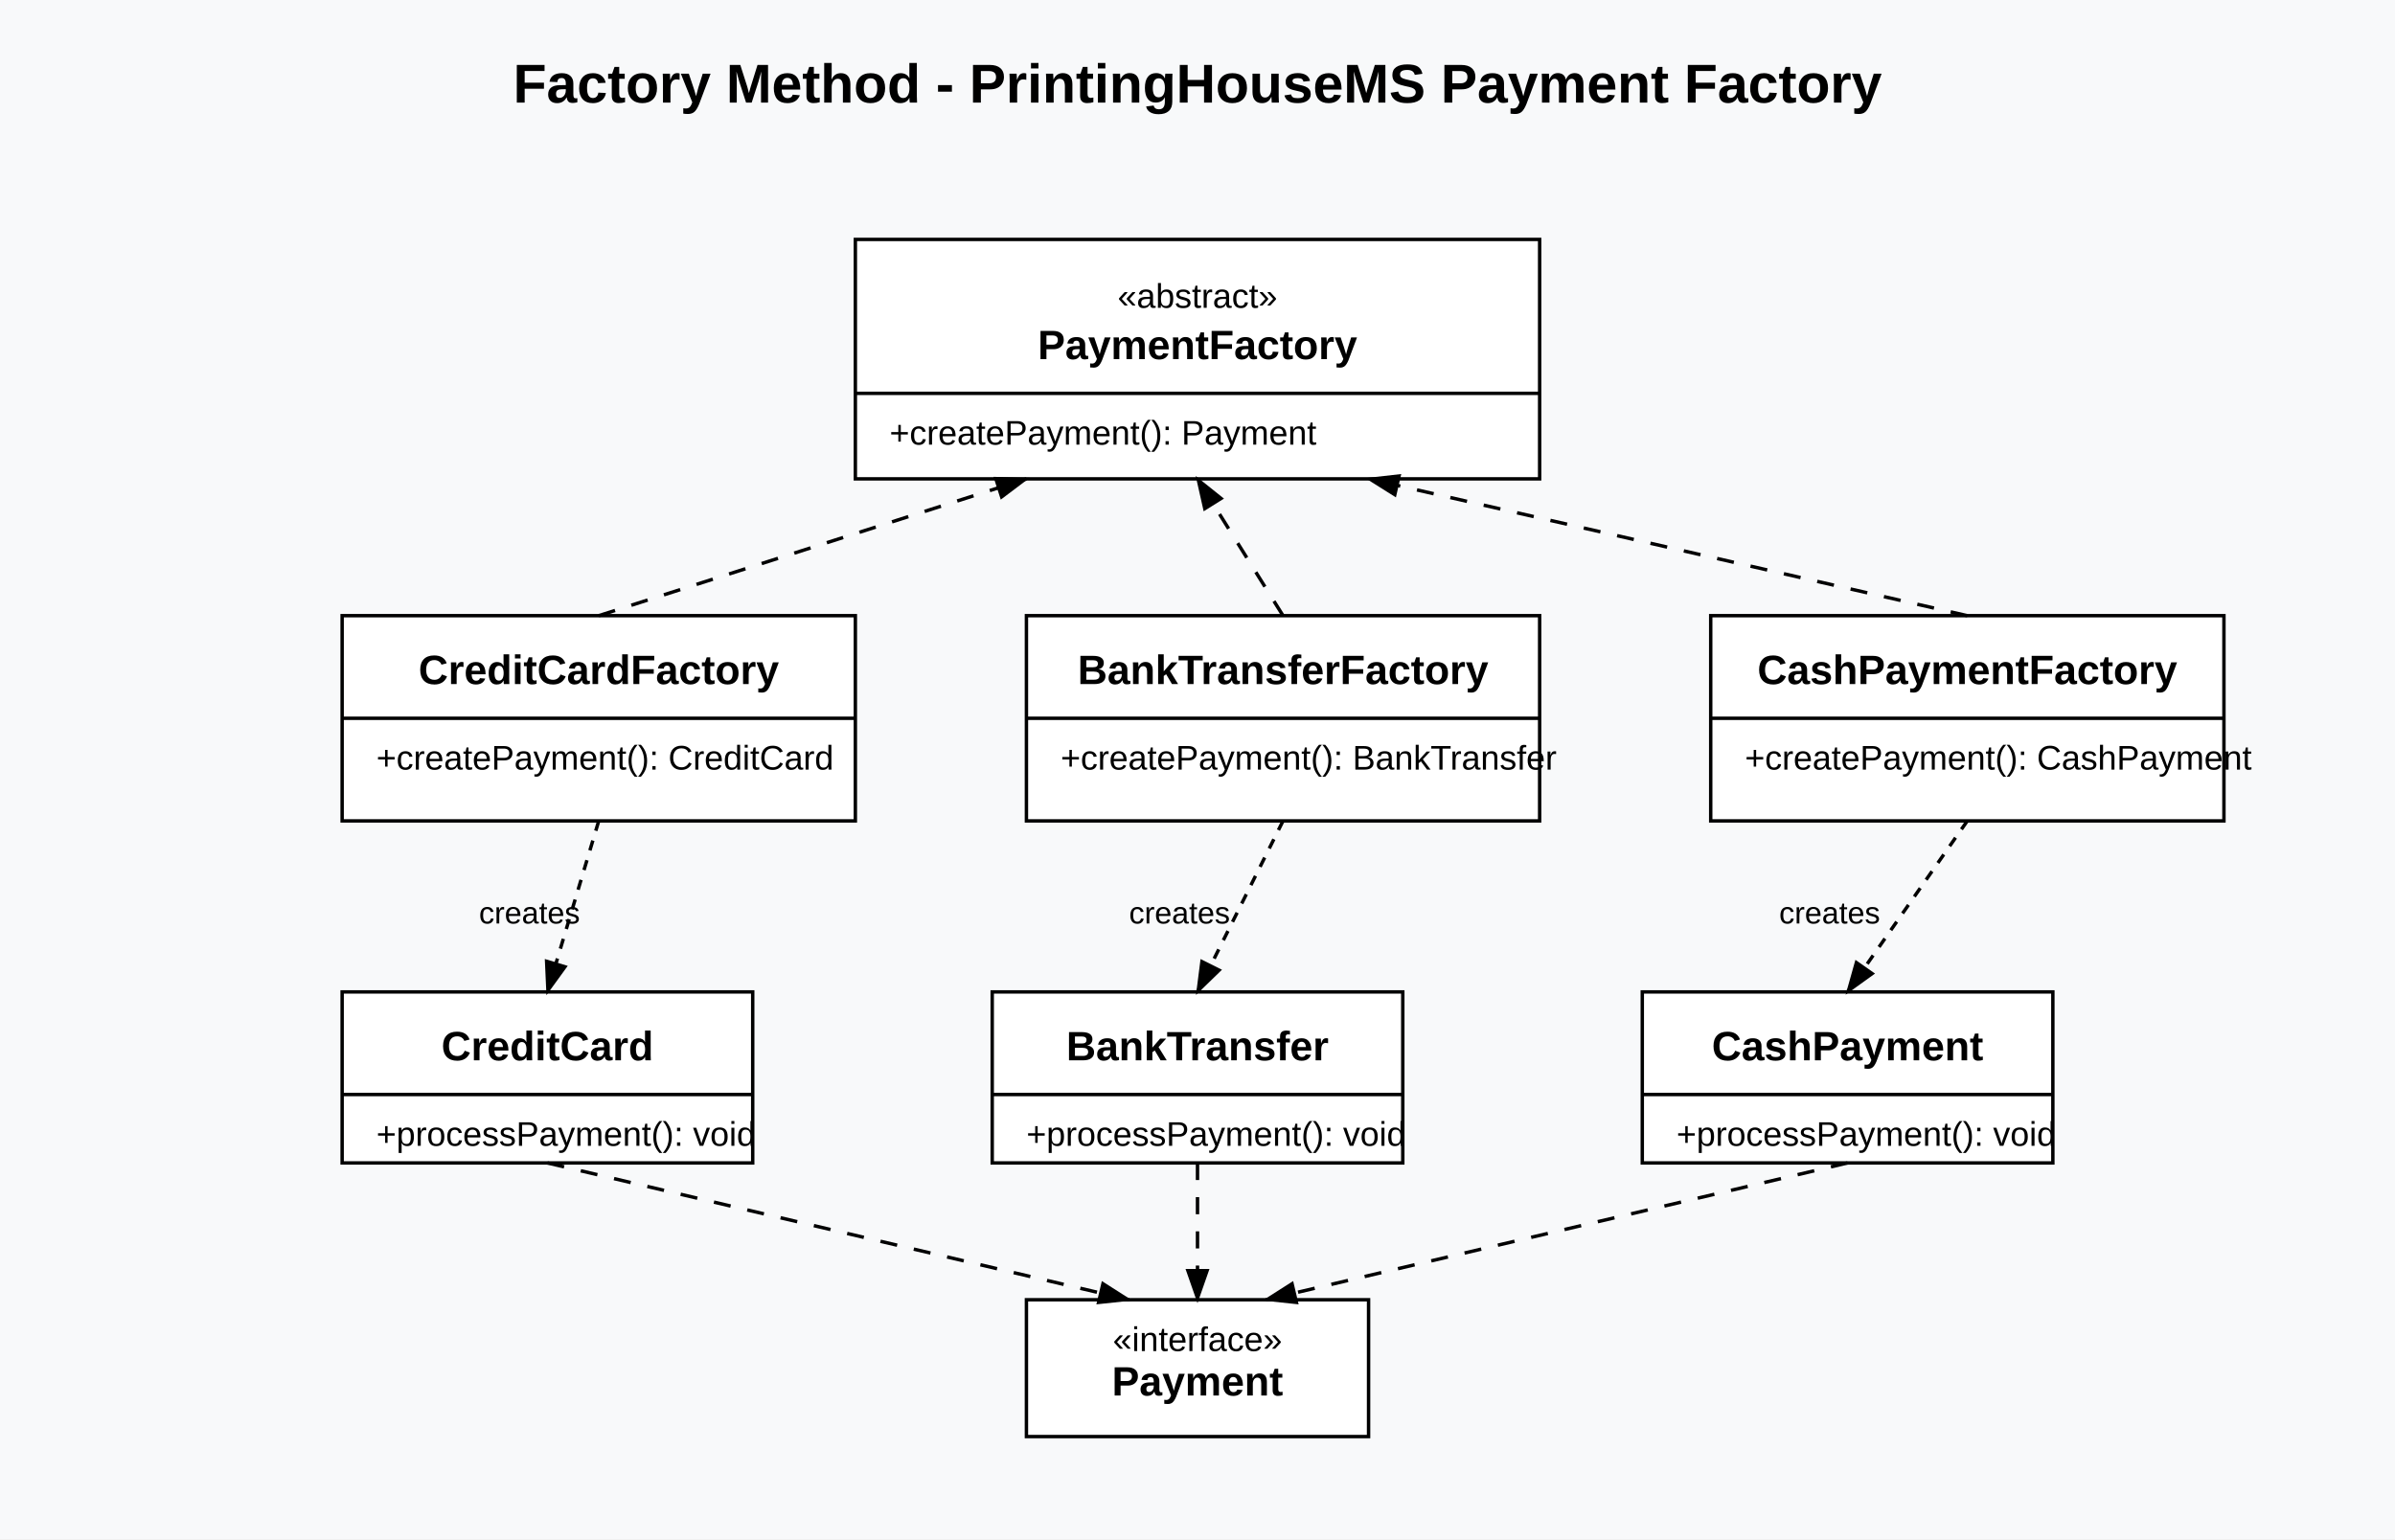
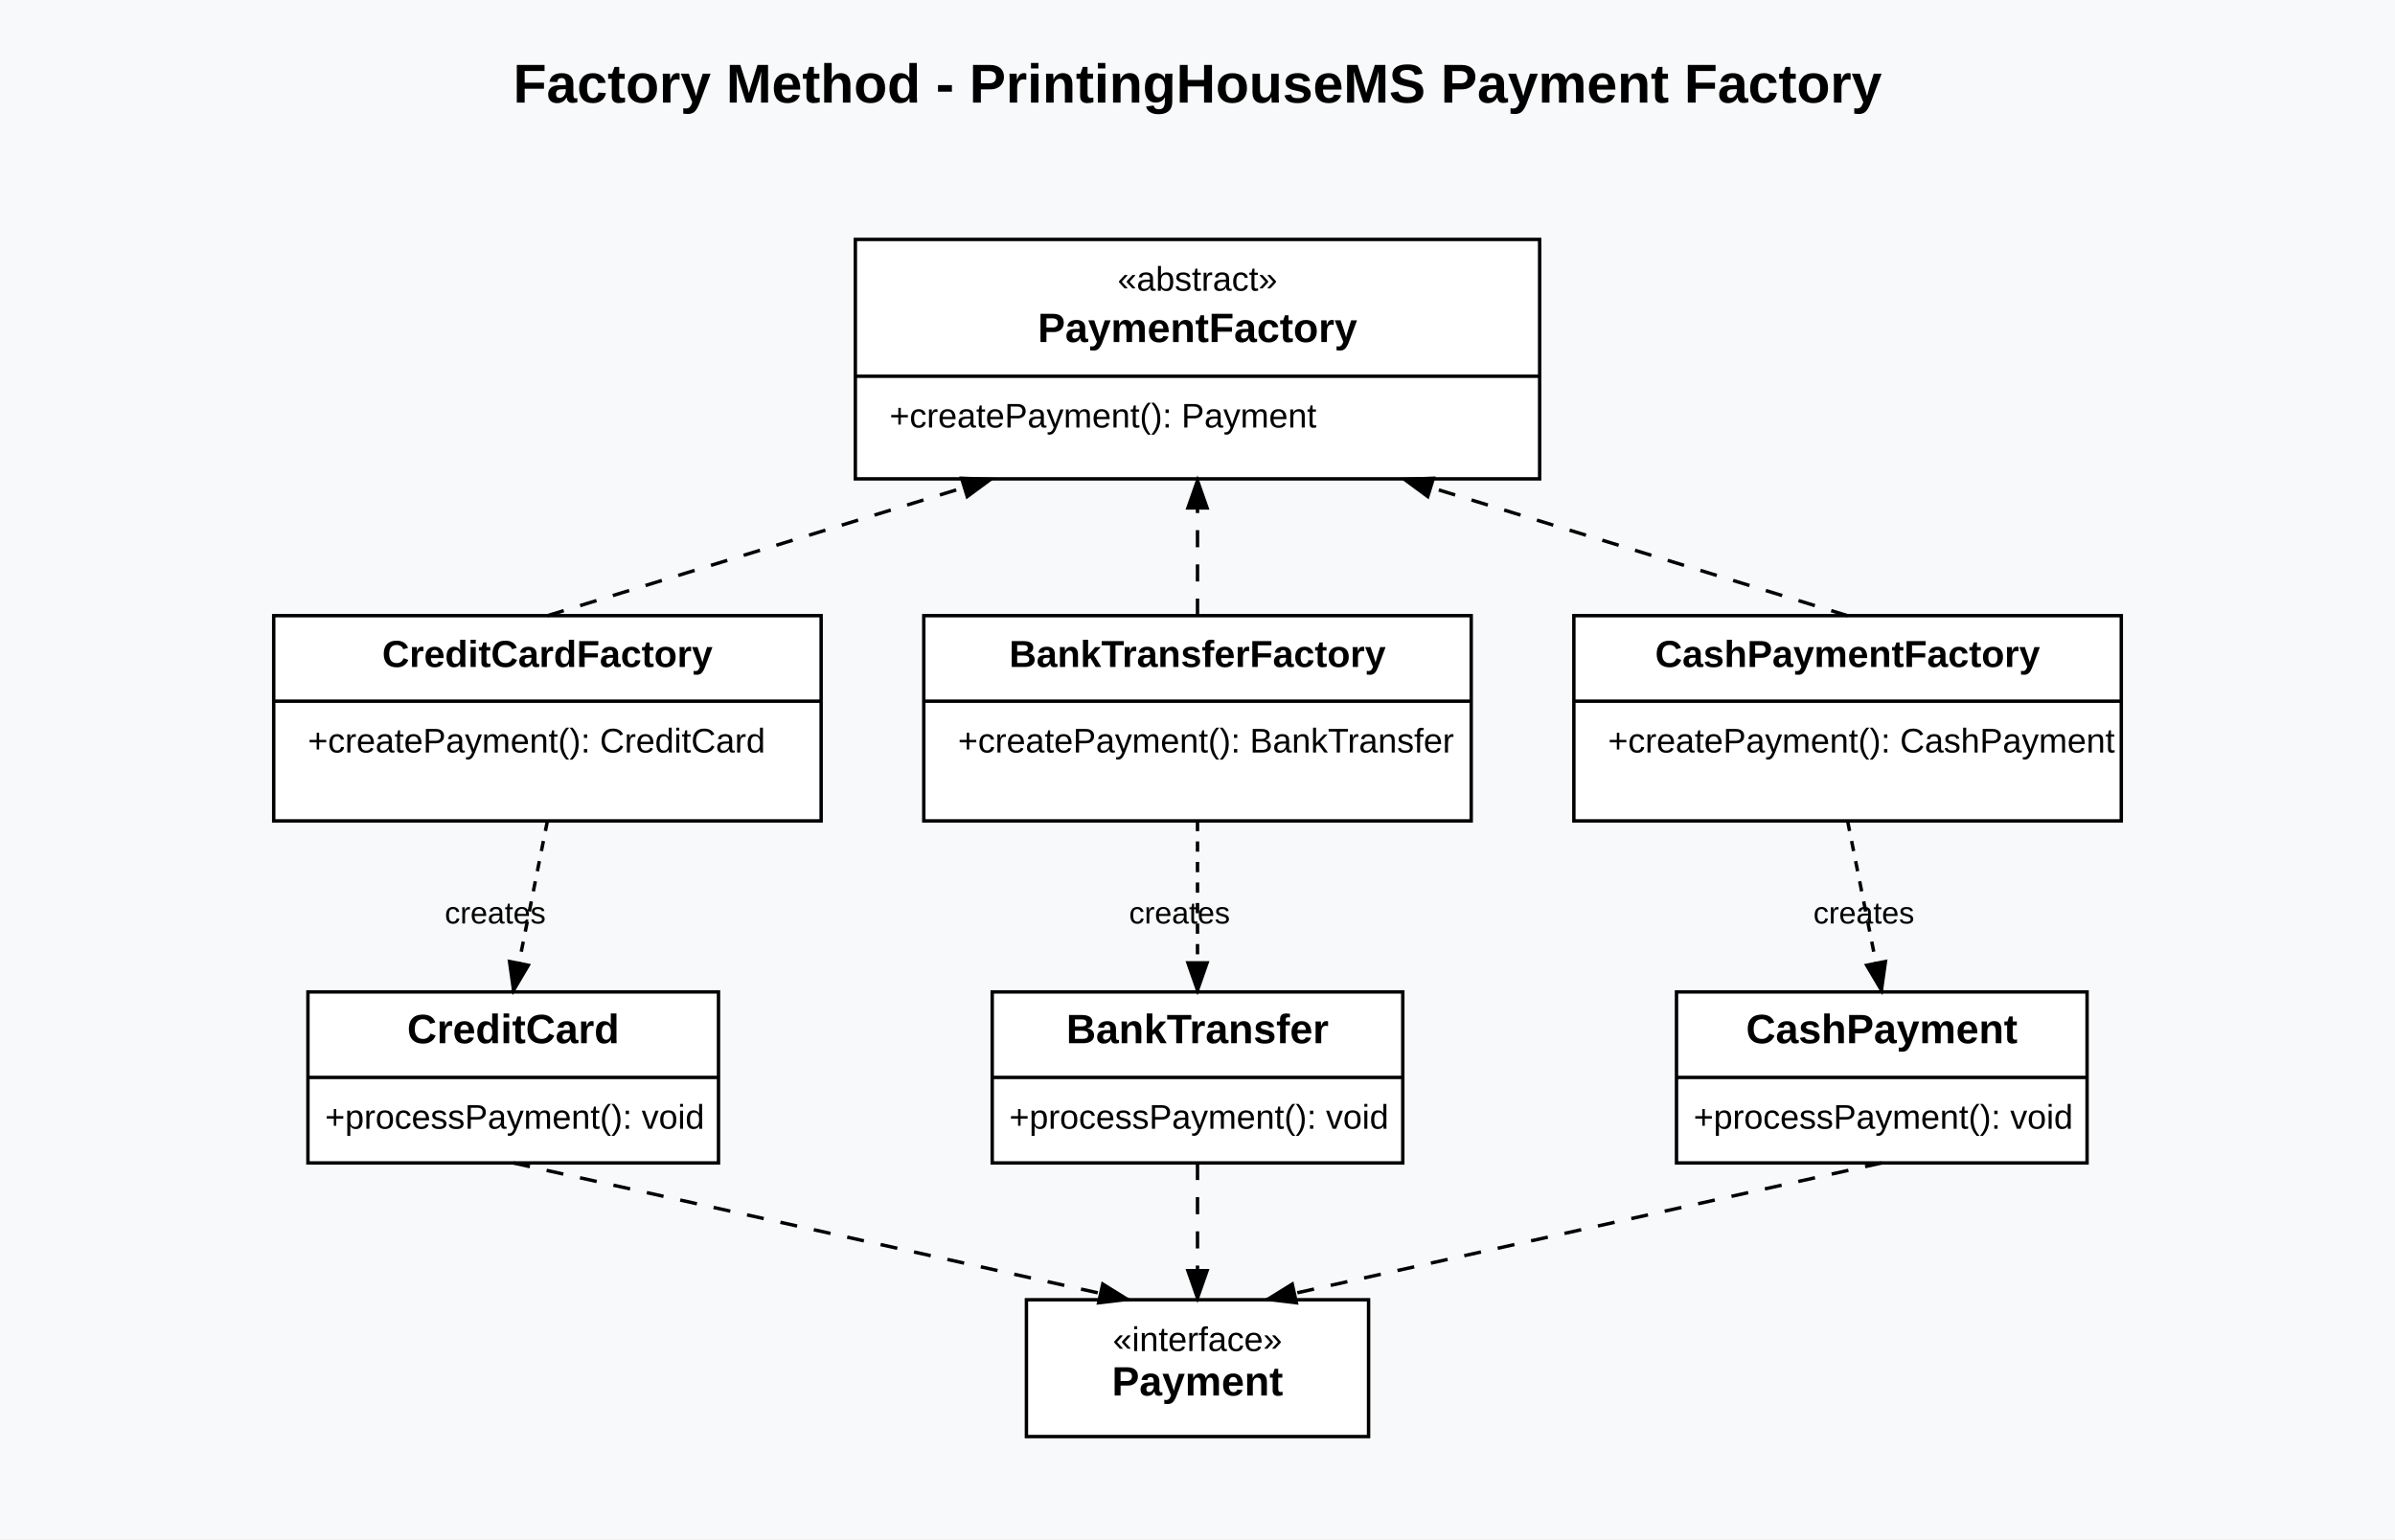
<svg xmlns="http://www.w3.org/2000/svg" width="700" height="450">
  <rect width="700" height="450" fill="#f8f9fa" />
-   <text x="350" y="30" text-anchor="middle" fill="black" font-family="Arial" font-size="16" font-weight="bold">Factory Method - PrintingHouseMS Payment Factory</text>
+   <text x="350" y="30" text-anchor="middle" fill="black" font-family="Arial" font-size="16" font-weight="bold">
+     Factory Method - PrintingHouseMS Payment Factory
+   </text>
  <rect x="250" y="70" width="200" height="70" fill="white" stroke="black" stroke-width="1" />
-   <text x="350" y="90" text-anchor="middle" fill="black" font-family="Arial" font-size="10">«abstract»</text>
-   <text x="350" y="105" text-anchor="middle" fill="black" font-family="Arial" font-size="12" font-weight="bold">PaymentFactory</text>
-   <line x1="250" y1="115" x2="450" y2="115" stroke="black" stroke-width="1" />
-   <text x="260" y="130" fill="black" font-family="Arial" font-size="10">+createPayment(): Payment</text>
-   <rect x="100" y="180" width="150" height="60" fill="white" stroke="black" stroke-width="1" />
-   <text x="175" y="200" text-anchor="middle" fill="black" font-family="Arial" font-size="12" font-weight="bold">CreditCardFactory</text>
-   <line x1="100" y1="210" x2="250" y2="210" stroke="black" stroke-width="1" />
-   <text x="110" y="225" fill="black" font-family="Arial" font-size="10">+createPayment(): CreditCard</text>
-   <rect x="300" y="180" width="150" height="60" fill="white" stroke="black" stroke-width="1" />
-   <text x="375" y="200" text-anchor="middle" fill="black" font-family="Arial" font-size="12" font-weight="bold">BankTransferFactory</text>
-   <line x1="300" y1="210" x2="450" y2="210" stroke="black" stroke-width="1" />
-   <text x="310" y="225" fill="black" font-family="Arial" font-size="10">+createPayment(): BankTransfer</text>
-   <rect x="500" y="180" width="150" height="60" fill="white" stroke="black" stroke-width="1" />
-   <text x="575" y="200" text-anchor="middle" fill="black" font-family="Arial" font-size="12" font-weight="bold">CashPaymentFactory</text>
-   <line x1="500" y1="210" x2="650" y2="210" stroke="black" stroke-width="1" />
-   <text x="510" y="225" fill="black" font-family="Arial" font-size="10">+createPayment(): CashPayment</text>
-   <rect x="100" y="290" width="120" height="50" fill="white" stroke="black" stroke-width="1" />
-   <text x="160" y="310" text-anchor="middle" fill="black" font-family="Arial" font-size="12" font-weight="bold">CreditCard</text>
-   <line x1="100" y1="320" x2="220" y2="320" stroke="black" stroke-width="1" />
-   <text x="110" y="335" fill="black" font-family="Arial" font-size="10">+processPayment(): void</text>
+   <text x="350" y="85" text-anchor="middle" fill="black" font-family="Arial" font-size="10">«abstract»</text>
+   <text x="350" y="100" text-anchor="middle" fill="black" font-family="Arial" font-size="12" font-weight="bold">PaymentFactory</text>
+   <line x1="250" y1="110" x2="450" y2="110" stroke="black" stroke-width="1" />
+   <text x="260" y="125" fill="black" font-family="Arial" font-size="10">+createPayment(): Payment</text>
+   <rect x="80" y="180" width="160" height="60" fill="white" stroke="black" stroke-width="1" />
+   <text x="160" y="195" text-anchor="middle" fill="black" font-family="Arial" font-size="11" font-weight="bold">CreditCardFactory</text>
+   <line x1="80" y1="205" x2="240" y2="205" stroke="black" stroke-width="1" />
+   <text x="90" y="220" fill="black" font-family="Arial" font-size="10">+createPayment(): CreditCard</text>
+   <rect x="270" y="180" width="160" height="60" fill="white" stroke="black" stroke-width="1" />
+   <text x="350" y="195" text-anchor="middle" fill="black" font-family="Arial" font-size="11" font-weight="bold">BankTransferFactory</text>
+   <line x1="270" y1="205" x2="430" y2="205" stroke="black" stroke-width="1" />
+   <text x="280" y="220" fill="black" font-family="Arial" font-size="10">+createPayment(): BankTransfer</text>
+   <rect x="460" y="180" width="160" height="60" fill="white" stroke="black" stroke-width="1" />
+   <text x="540" y="195" text-anchor="middle" fill="black" font-family="Arial" font-size="11" font-weight="bold">CashPaymentFactory</text>
+   <line x1="460" y1="205" x2="620" y2="205" stroke="black" stroke-width="1" />
+   <text x="470" y="220" fill="black" font-family="Arial" font-size="10">+createPayment(): CashPayment</text>
+   <rect x="90" y="290" width="120" height="50" fill="white" stroke="black" stroke-width="1" />
+   <text x="150" y="305" text-anchor="middle" fill="black" font-family="Arial" font-size="12" font-weight="bold">CreditCard</text>
+   <line x1="90" y1="315" x2="210" y2="315" stroke="black" stroke-width="1" />
+   <text x="95" y="330" fill="black" font-family="Arial" font-size="10">+processPayment(): void</text>
  <rect x="290" y="290" width="120" height="50" fill="white" stroke="black" stroke-width="1" />
-   <text x="350" y="310" text-anchor="middle" fill="black" font-family="Arial" font-size="12" font-weight="bold">BankTransfer</text>
-   <line x1="290" y1="320" x2="410" y2="320" stroke="black" stroke-width="1" />
-   <text x="300" y="335" fill="black" font-family="Arial" font-size="10">+processPayment(): void</text>
-   <rect x="480" y="290" width="120" height="50" fill="white" stroke="black" stroke-width="1" />
-   <text x="540" y="310" text-anchor="middle" fill="black" font-family="Arial" font-size="12" font-weight="bold">CashPayment</text>
-   <line x1="480" y1="320" x2="600" y2="320" stroke="black" stroke-width="1" />
-   <text x="490" y="335" fill="black" font-family="Arial" font-size="10">+processPayment(): void</text>
+   <text x="350" y="305" text-anchor="middle" fill="black" font-family="Arial" font-size="12" font-weight="bold">BankTransfer</text>
+   <line x1="290" y1="315" x2="410" y2="315" stroke="black" stroke-width="1" />
+   <text x="295" y="330" fill="black" font-family="Arial" font-size="10">+processPayment(): void</text>
+   <rect x="490" y="290" width="120" height="50" fill="white" stroke="black" stroke-width="1" />
+   <text x="550" y="305" text-anchor="middle" fill="black" font-family="Arial" font-size="12" font-weight="bold">CashPayment</text>
+   <line x1="490" y1="315" x2="610" y2="315" stroke="black" stroke-width="1" />
+   <text x="495" y="330" fill="black" font-family="Arial" font-size="10">+processPayment(): void</text>
  <rect x="300" y="380" width="100" height="40" fill="white" stroke="black" stroke-width="1" />
  <text x="350" y="395" text-anchor="middle" fill="black" font-family="Arial" font-size="10">«interface»</text>
  <text x="350" y="408" text-anchor="middle" fill="black" font-family="Arial" font-size="12" font-weight="bold">Payment</text>
  <defs>
    <marker id="arrow" markerWidth="10" markerHeight="7" refX="9" refY="3.5" orient="auto">
      <polygon points="0 0, 10 3.5, 0 7" fill="black" />
    </marker>
  </defs>
-   <line x1="175" y1="180" x2="300" y2="140" stroke="black" stroke-width="1" stroke-dasharray="5,5" marker-end="url(#arrow)" />
-   <line x1="375" y1="180" x2="350" y2="140" stroke="black" stroke-width="1" stroke-dasharray="5,5" marker-end="url(#arrow)" />
-   <line x1="575" y1="180" x2="400" y2="140" stroke="black" stroke-width="1" stroke-dasharray="5,5" marker-end="url(#arrow)" />
-   <line x1="175" y1="240" x2="160" y2="290" stroke="black" stroke-width="1" stroke-dasharray="3,3" marker-end="url(#arrow)" />
-   <line x1="375" y1="240" x2="350" y2="290" stroke="black" stroke-width="1" stroke-dasharray="3,3" marker-end="url(#arrow)" />
-   <line x1="575" y1="240" x2="540" y2="290" stroke="black" stroke-width="1" stroke-dasharray="3,3" marker-end="url(#arrow)" />
-   <line x1="160" y1="340" x2="330" y2="380" stroke="black" stroke-width="1" stroke-dasharray="5,5" marker-end="url(#arrow)" />
+   <line x1="160" y1="180" x2="290" y2="140" stroke="black" stroke-width="1" stroke-dasharray="5,5" marker-end="url(#arrow)" />
+   <line x1="350" y1="180" x2="350" y2="140" stroke="black" stroke-width="1" stroke-dasharray="5,5" marker-end="url(#arrow)" />
+   <line x1="540" y1="180" x2="410" y2="140" stroke="black" stroke-width="1" stroke-dasharray="5,5" marker-end="url(#arrow)" />
+   <line x1="160" y1="240" x2="150" y2="290" stroke="black" stroke-width="1" stroke-dasharray="3,3" marker-end="url(#arrow)" />
+   <line x1="350" y1="240" x2="350" y2="290" stroke="black" stroke-width="1" stroke-dasharray="3,3" marker-end="url(#arrow)" />
+   <line x1="540" y1="240" x2="550" y2="290" stroke="black" stroke-width="1" stroke-dasharray="3,3" marker-end="url(#arrow)" />
+   <line x1="150" y1="340" x2="330" y2="380" stroke="black" stroke-width="1" stroke-dasharray="5,5" marker-end="url(#arrow)" />
  <line x1="350" y1="340" x2="350" y2="380" stroke="black" stroke-width="1" stroke-dasharray="5,5" marker-end="url(#arrow)" />
-   <line x1="540" y1="340" x2="370" y2="380" stroke="black" stroke-width="1" stroke-dasharray="5,5" marker-end="url(#arrow)" />
-   <text x="140" y="270" fill="black" font-family="Arial" font-size="9">creates</text>
+   <line x1="550" y1="340" x2="370" y2="380" stroke="black" stroke-width="1" stroke-dasharray="5,5" marker-end="url(#arrow)" />
+   <text x="130" y="270" fill="black" font-family="Arial" font-size="9">creates</text>
  <text x="330" y="270" fill="black" font-family="Arial" font-size="9">creates</text>
-   <text x="520" y="270" fill="black" font-family="Arial" font-size="9">creates</text>
+   <text x="530" y="270" fill="black" font-family="Arial" font-size="9">creates</text>
</svg>
